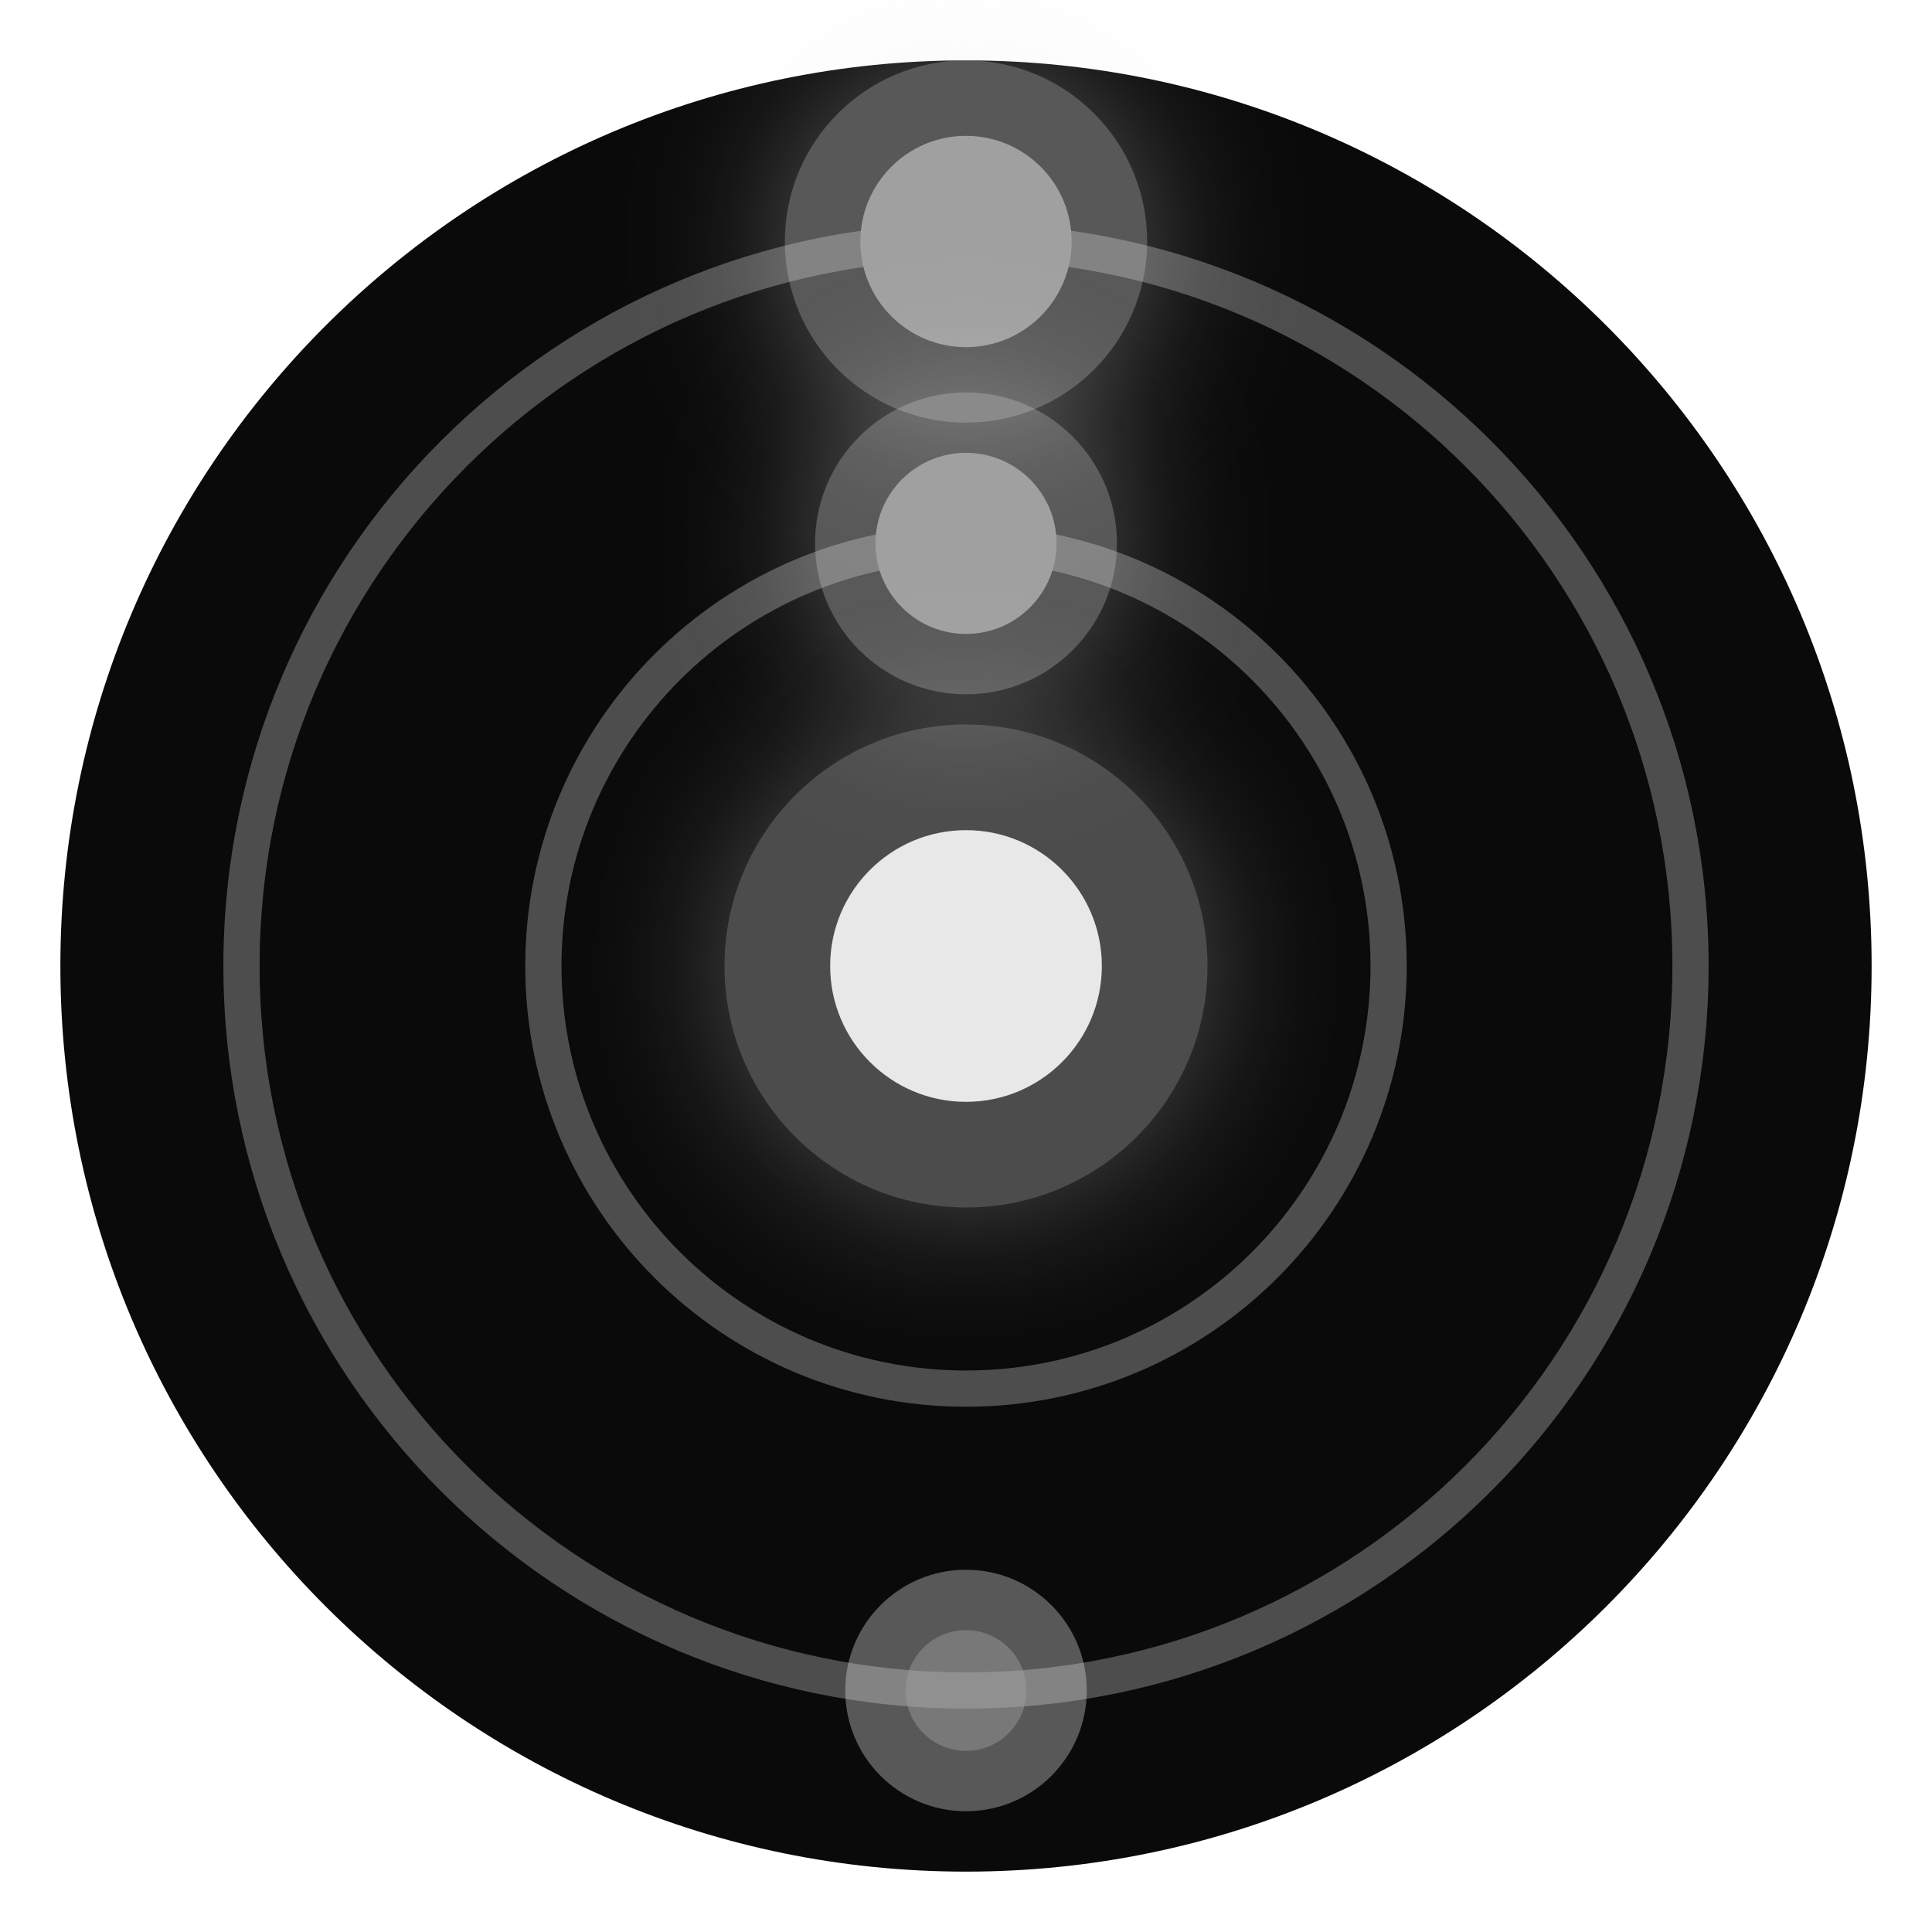
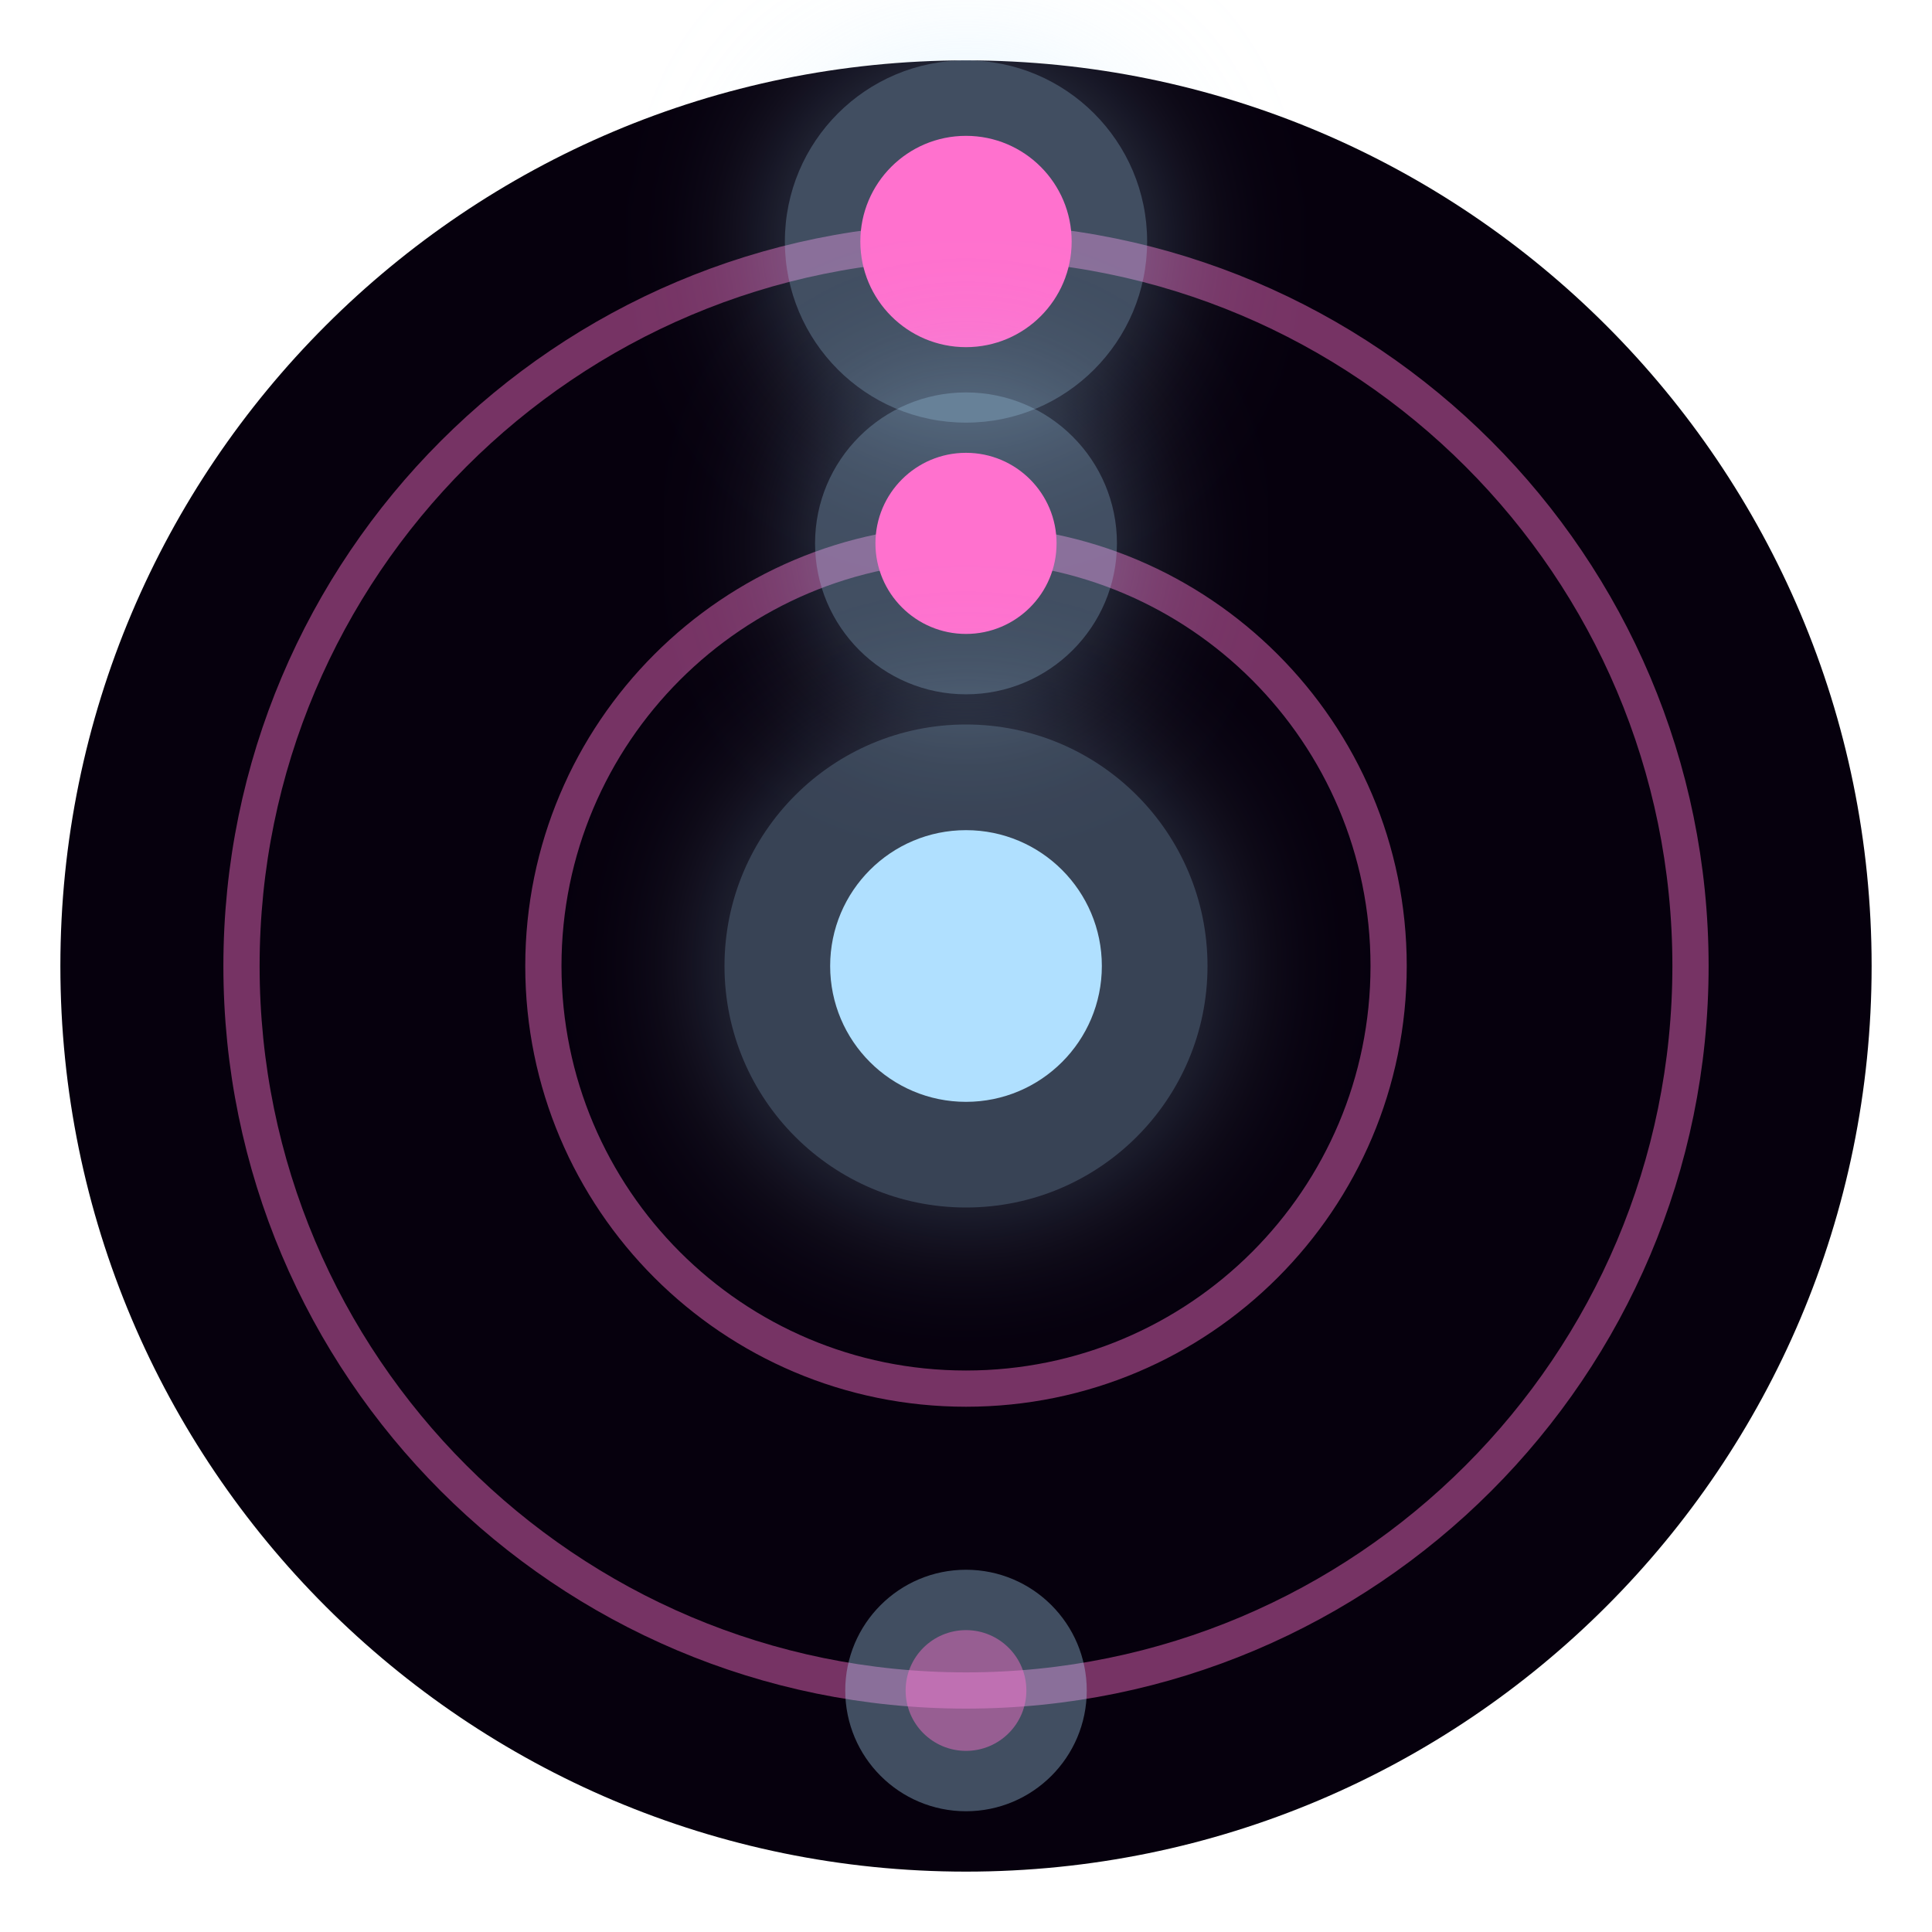
<svg xmlns="http://www.w3.org/2000/svg" viewBox="0 0 64 64">
  <defs>
    <filter id="glow" color-interpolation-filters="sRGB" x="-50%" y="-50%" width="200%" height="200%">
      <feGaussianBlur stdDeviation="2.5" in="SourceGraphic" result="blur" />
      <feMerge>
        <feMergeNode in="blur" />
        <feMergeNode in="SourceGraphic" />
      </feMerge>
    </filter>
  </defs>
  <style>
-     .bg     { fill: #0a0a0a; }
-     .ring   { fill: none; stroke: #a0a0a0; stroke-width: 1.2; opacity: .45; }
-     .e-halo { fill: #e8e8e8; opacity: .35; }
-     .e-core { fill: #a0a0a0; }
-     .c-halo { fill: #e8e8e8; opacity: .3; }
-     .c-core { fill: #e8e8e8; }
+     .bg     { fill: #06000d; }
+     .ring   { fill: none; stroke: #ff71ce; stroke-width: 1.2; opacity: .45; }
+     .e-halo { fill: #b0e0ff; opacity: .35; }
+     .e-core { fill: #ff71ce; }
+     .c-halo { fill: #b0e0ff; opacity: .3; }
+     .c-core { fill: #b0e0ff; }
    .orbit-outer { transform-origin: 32px 32px; animation: cw  7s linear     infinite; }
    .orbit-inner { transform-origin: 32px 32px; animation: ccw 4s linear     infinite; }
    .center-grp  { transform-origin: 32px 32px; animation: pls 1.8s ease-in-out infinite; }
    @keyframes cw  { to { transform: rotate( 360deg); } }
    @keyframes ccw { to { transform: rotate(-360deg); } }
    @keyframes pls { 0%,100% { transform: scale(.75); opacity: .75; } 50% { transform: scale(1.25); opacity: 1; } }
  </style>
  <circle cx="32" cy="32" r="30" class="bg" />
  <circle cx="32" cy="32" r="24" class="ring" />
  <circle cx="32" cy="32" r="14" class="ring" />
  <g class="orbit-outer">
    <circle cx="32" cy="8" r="6" class="e-halo" filter="url(#glow)" />
    <circle cx="32" cy="8" r="3.5" class="e-core" />
    <circle cx="32" cy="56" r="4" class="e-halo" opacity=".15" />
    <circle cx="32" cy="56" r="2" class="e-core" opacity=".45" />
  </g>
  <g class="orbit-inner">
    <circle cx="32" cy="18" r="5" class="e-halo" filter="url(#glow)" />
    <circle cx="32" cy="18" r="3" class="e-core" />
  </g>
  <g class="center-grp">
    <circle cx="32" cy="32" r="8" class="c-halo" filter="url(#glow)" />
    <circle cx="32" cy="32" r="4.5" class="c-core" />
  </g>
</svg>
